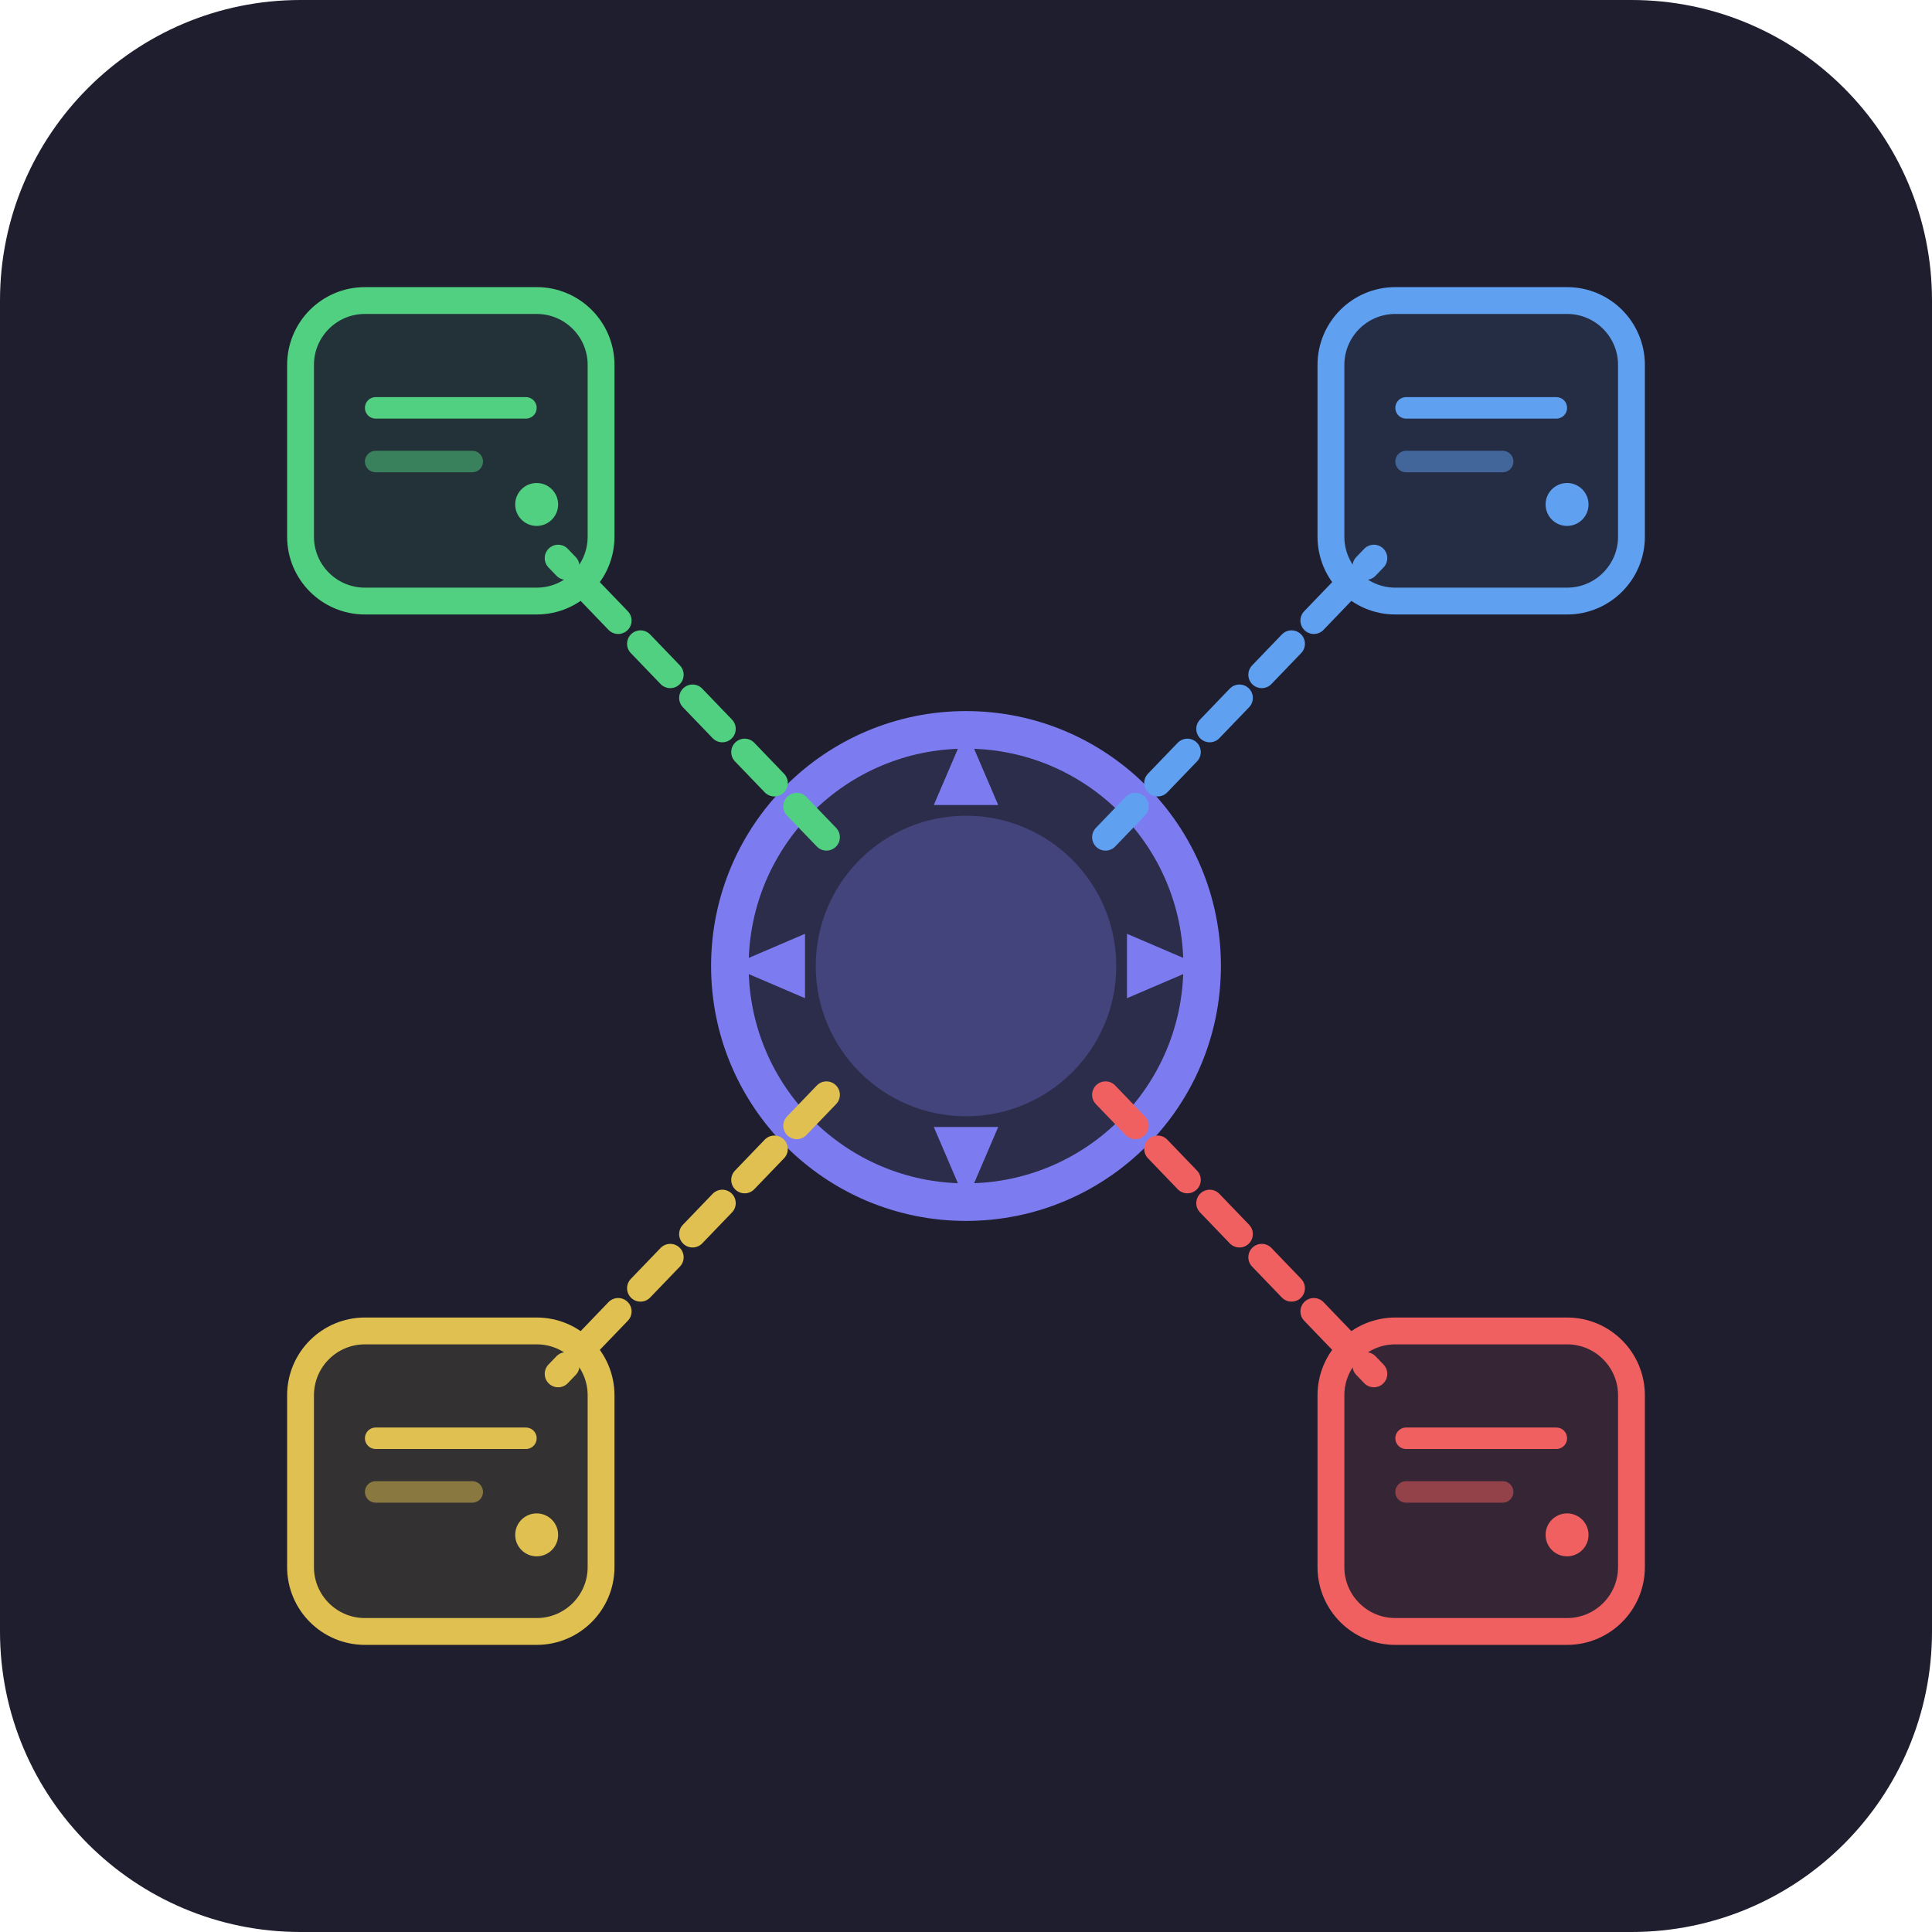
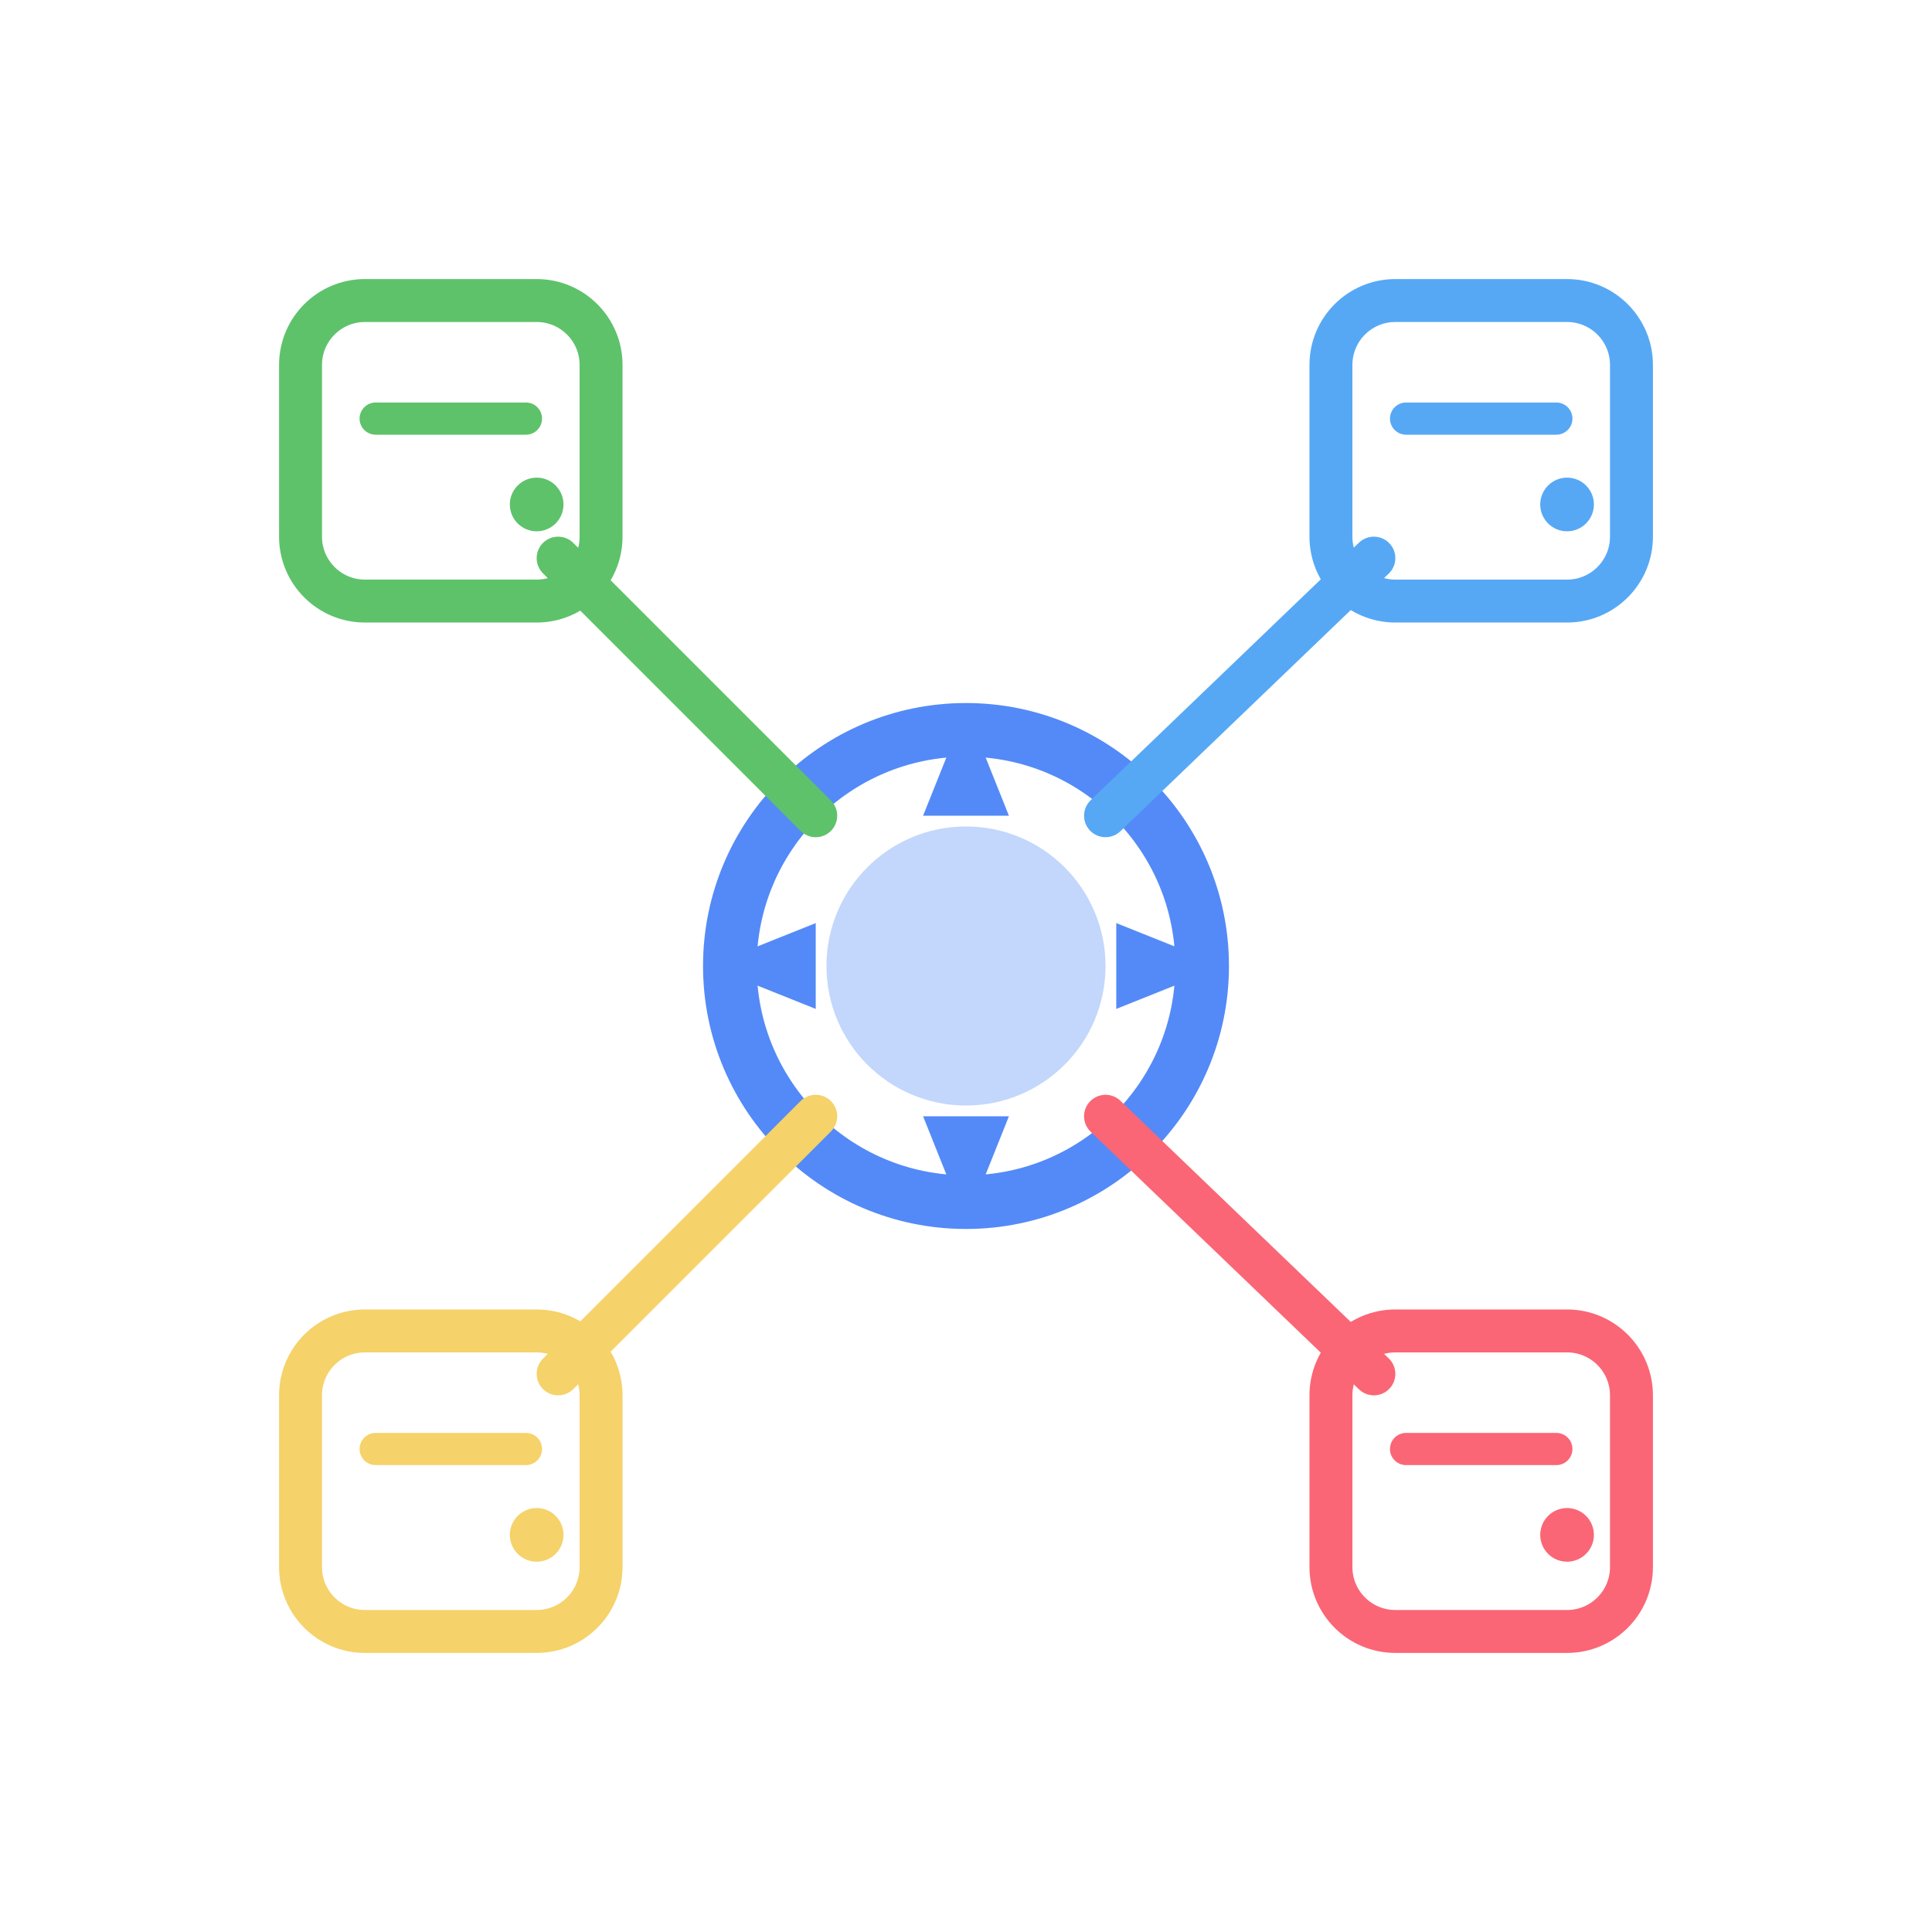
<svg xmlns="http://www.w3.org/2000/svg" width="180" height="180" viewBox="0 0 180 180" fill="none">
-   <rect width="180" height="180" rx="28" fill="#1e1e2e" />
-   <circle cx="90" cy="90" r="22" fill="#7c7cf0" opacity="0.15" />
-   <circle cx="90" cy="90" r="22" stroke="#7c7cf0" stroke-width="3.5" />
-   <circle cx="90" cy="90" r="14" fill="#7c7cf0" opacity="0.3" />
-   <path d="M90 68 L93 75 H87 Z" fill="#7c7cf0" />
-   <path d="M90 112 L87 105 H93 Z" fill="#7c7cf0" />
-   <path d="M68 90 L75 87 V93 Z" fill="#7c7cf0" />
-   <path d="M112 90 L105 93 V87 Z" fill="#7c7cf0" />
-   <line x1="77" y1="78" x2="52" y2="52" stroke="#50d080" stroke-width="2.5" stroke-linecap="round" stroke-dasharray="4 3" />
-   <rect x="28" y="28" width="28" height="28" rx="6" fill="#50d080" opacity="0.12" />
-   <rect x="28" y="28" width="28" height="28" rx="6" stroke="#50d080" stroke-width="2.5" />
-   <line x1="35" y1="38" x2="49" y2="38" stroke="#50d080" stroke-width="2" stroke-linecap="round" />
-   <line x1="35" y1="43" x2="44" y2="43" stroke="#50d080" stroke-width="2" stroke-linecap="round" opacity="0.5" />
-   <circle cx="50" cy="47" r="2" fill="#50d080" />
-   <line x1="103" y1="78" x2="128" y2="52" stroke="#60a0f0" stroke-width="2.5" stroke-linecap="round" stroke-dasharray="4 3" />
-   <rect x="124" y="28" width="28" height="28" rx="6" fill="#60a0f0" opacity="0.12" />
-   <rect x="124" y="28" width="28" height="28" rx="6" stroke="#60a0f0" stroke-width="2.5" />
-   <line x1="131" y1="38" x2="145" y2="38" stroke="#60a0f0" stroke-width="2" stroke-linecap="round" />
-   <line x1="131" y1="43" x2="140" y2="43" stroke="#60a0f0" stroke-width="2" stroke-linecap="round" opacity="0.5" />
-   <circle cx="146" cy="47" r="2" fill="#60a0f0" />
-   <line x1="77" y1="102" x2="52" y2="128" stroke="#e0c050" stroke-width="2.5" stroke-linecap="round" stroke-dasharray="4 3" />
-   <rect x="28" y="124" width="28" height="28" rx="6" fill="#e0c050" opacity="0.12" />
-   <rect x="28" y="124" width="28" height="28" rx="6" stroke="#e0c050" stroke-width="2.5" />
-   <line x1="35" y1="134" x2="49" y2="134" stroke="#e0c050" stroke-width="2" stroke-linecap="round" />
-   <line x1="35" y1="139" x2="44" y2="139" stroke="#e0c050" stroke-width="2" stroke-linecap="round" opacity="0.5" />
-   <circle cx="50" cy="143" r="2" fill="#e0c050" />
-   <line x1="103" y1="102" x2="128" y2="128" stroke="#f06060" stroke-width="2.5" stroke-linecap="round" stroke-dasharray="4 3" />
-   <rect x="124" y="124" width="28" height="28" rx="6" fill="#f06060" opacity="0.12" />
-   <rect x="124" y="124" width="28" height="28" rx="6" stroke="#f06060" stroke-width="2.5" />
-   <line x1="131" y1="134" x2="145" y2="134" stroke="#f06060" stroke-width="2" stroke-linecap="round" />
-   <line x1="131" y1="139" x2="140" y2="139" stroke="#f06060" stroke-width="2" stroke-linecap="round" opacity="0.5" />
-   <circle cx="146" cy="143" r="2" fill="#f06060" />
+   <circle cx="90" cy="90" r="22" stroke="#548af7" stroke-width="5" />
+   <circle cx="90" cy="90" r="13" fill="#548af7" opacity="0.35" />
+   <path d="M90 66 L94 76 H86 Z" fill="#548af7" />
+   <path d="M90 114 L86 104 H94 Z" fill="#548af7" />
+   <path d="M66 90 L76 86 V94 Z" fill="#548af7" />
+   <path d="M114 90 L104 94 V86 Z" fill="#548af7" />
+   <line x1="76" y1="76" x2="52" y2="52" stroke="#5ec26a" stroke-width="4" stroke-linecap="round" />
+   <rect x="28" y="28" width="28" height="28" rx="6" stroke="#5ec26a" stroke-width="4" />
+   <line x1="35" y1="39" x2="49" y2="39" stroke="#5ec26a" stroke-width="3" stroke-linecap="round" />
+   <circle cx="50" cy="47" r="2.5" fill="#5ec26a" />
+   <line x1="103" y1="76" x2="128" y2="52" stroke="#56a8f5" stroke-width="4" stroke-linecap="round" />
+   <rect x="124" y="28" width="28" height="28" rx="6" stroke="#56a8f5" stroke-width="4" />
+   <line x1="131" y1="39" x2="145" y2="39" stroke="#56a8f5" stroke-width="3" stroke-linecap="round" />
+   <circle cx="146" cy="47" r="2.5" fill="#56a8f5" />
+   <line x1="76" y1="104" x2="52" y2="128" stroke="#f5d26a" stroke-width="4" stroke-linecap="round" />
+   <rect x="28" y="124" width="28" height="28" rx="6" stroke="#f5d26a" stroke-width="4" />
+   <line x1="35" y1="135" x2="49" y2="135" stroke="#f5d26a" stroke-width="3" stroke-linecap="round" />
+   <circle cx="50" cy="143" r="2.5" fill="#f5d26a" />
+   <line x1="103" y1="104" x2="128" y2="128" stroke="#fa6675" stroke-width="4" stroke-linecap="round" />
+   <rect x="124" y="124" width="28" height="28" rx="6" stroke="#fa6675" stroke-width="4" />
+   <line x1="131" y1="135" x2="145" y2="135" stroke="#fa6675" stroke-width="3" stroke-linecap="round" />
+   <circle cx="146" cy="143" r="2.5" fill="#fa6675" />
</svg>
